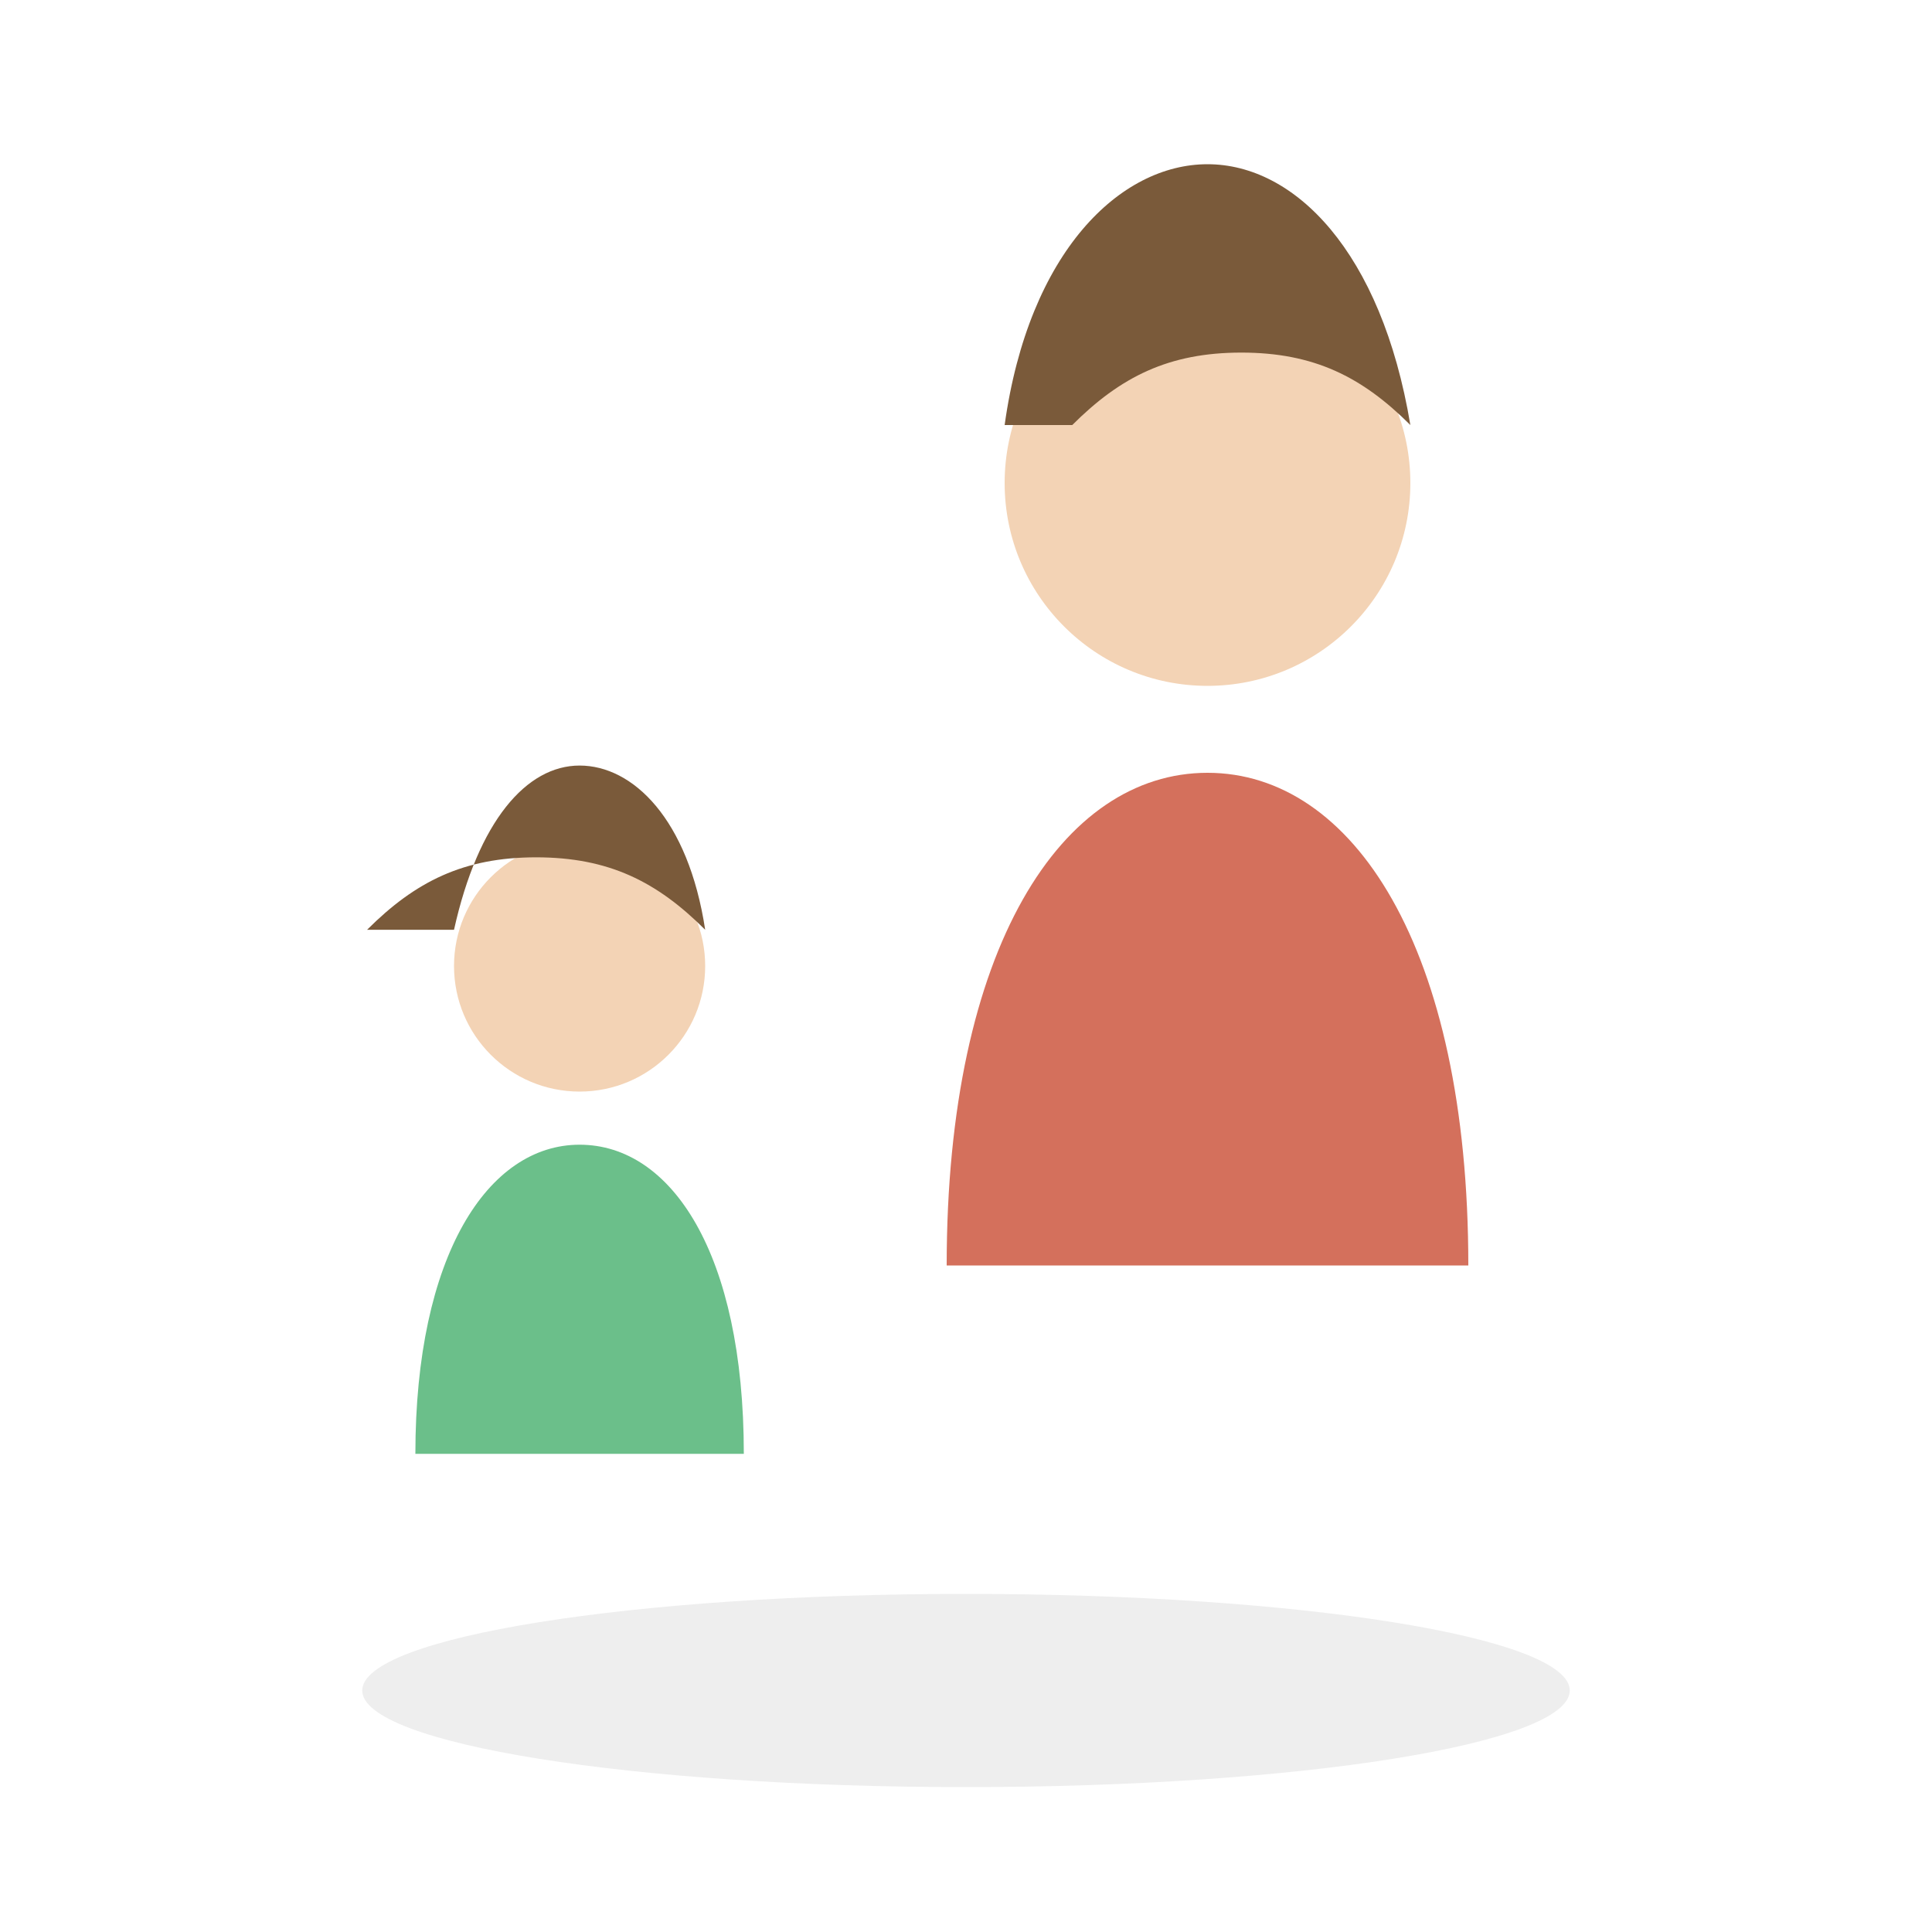
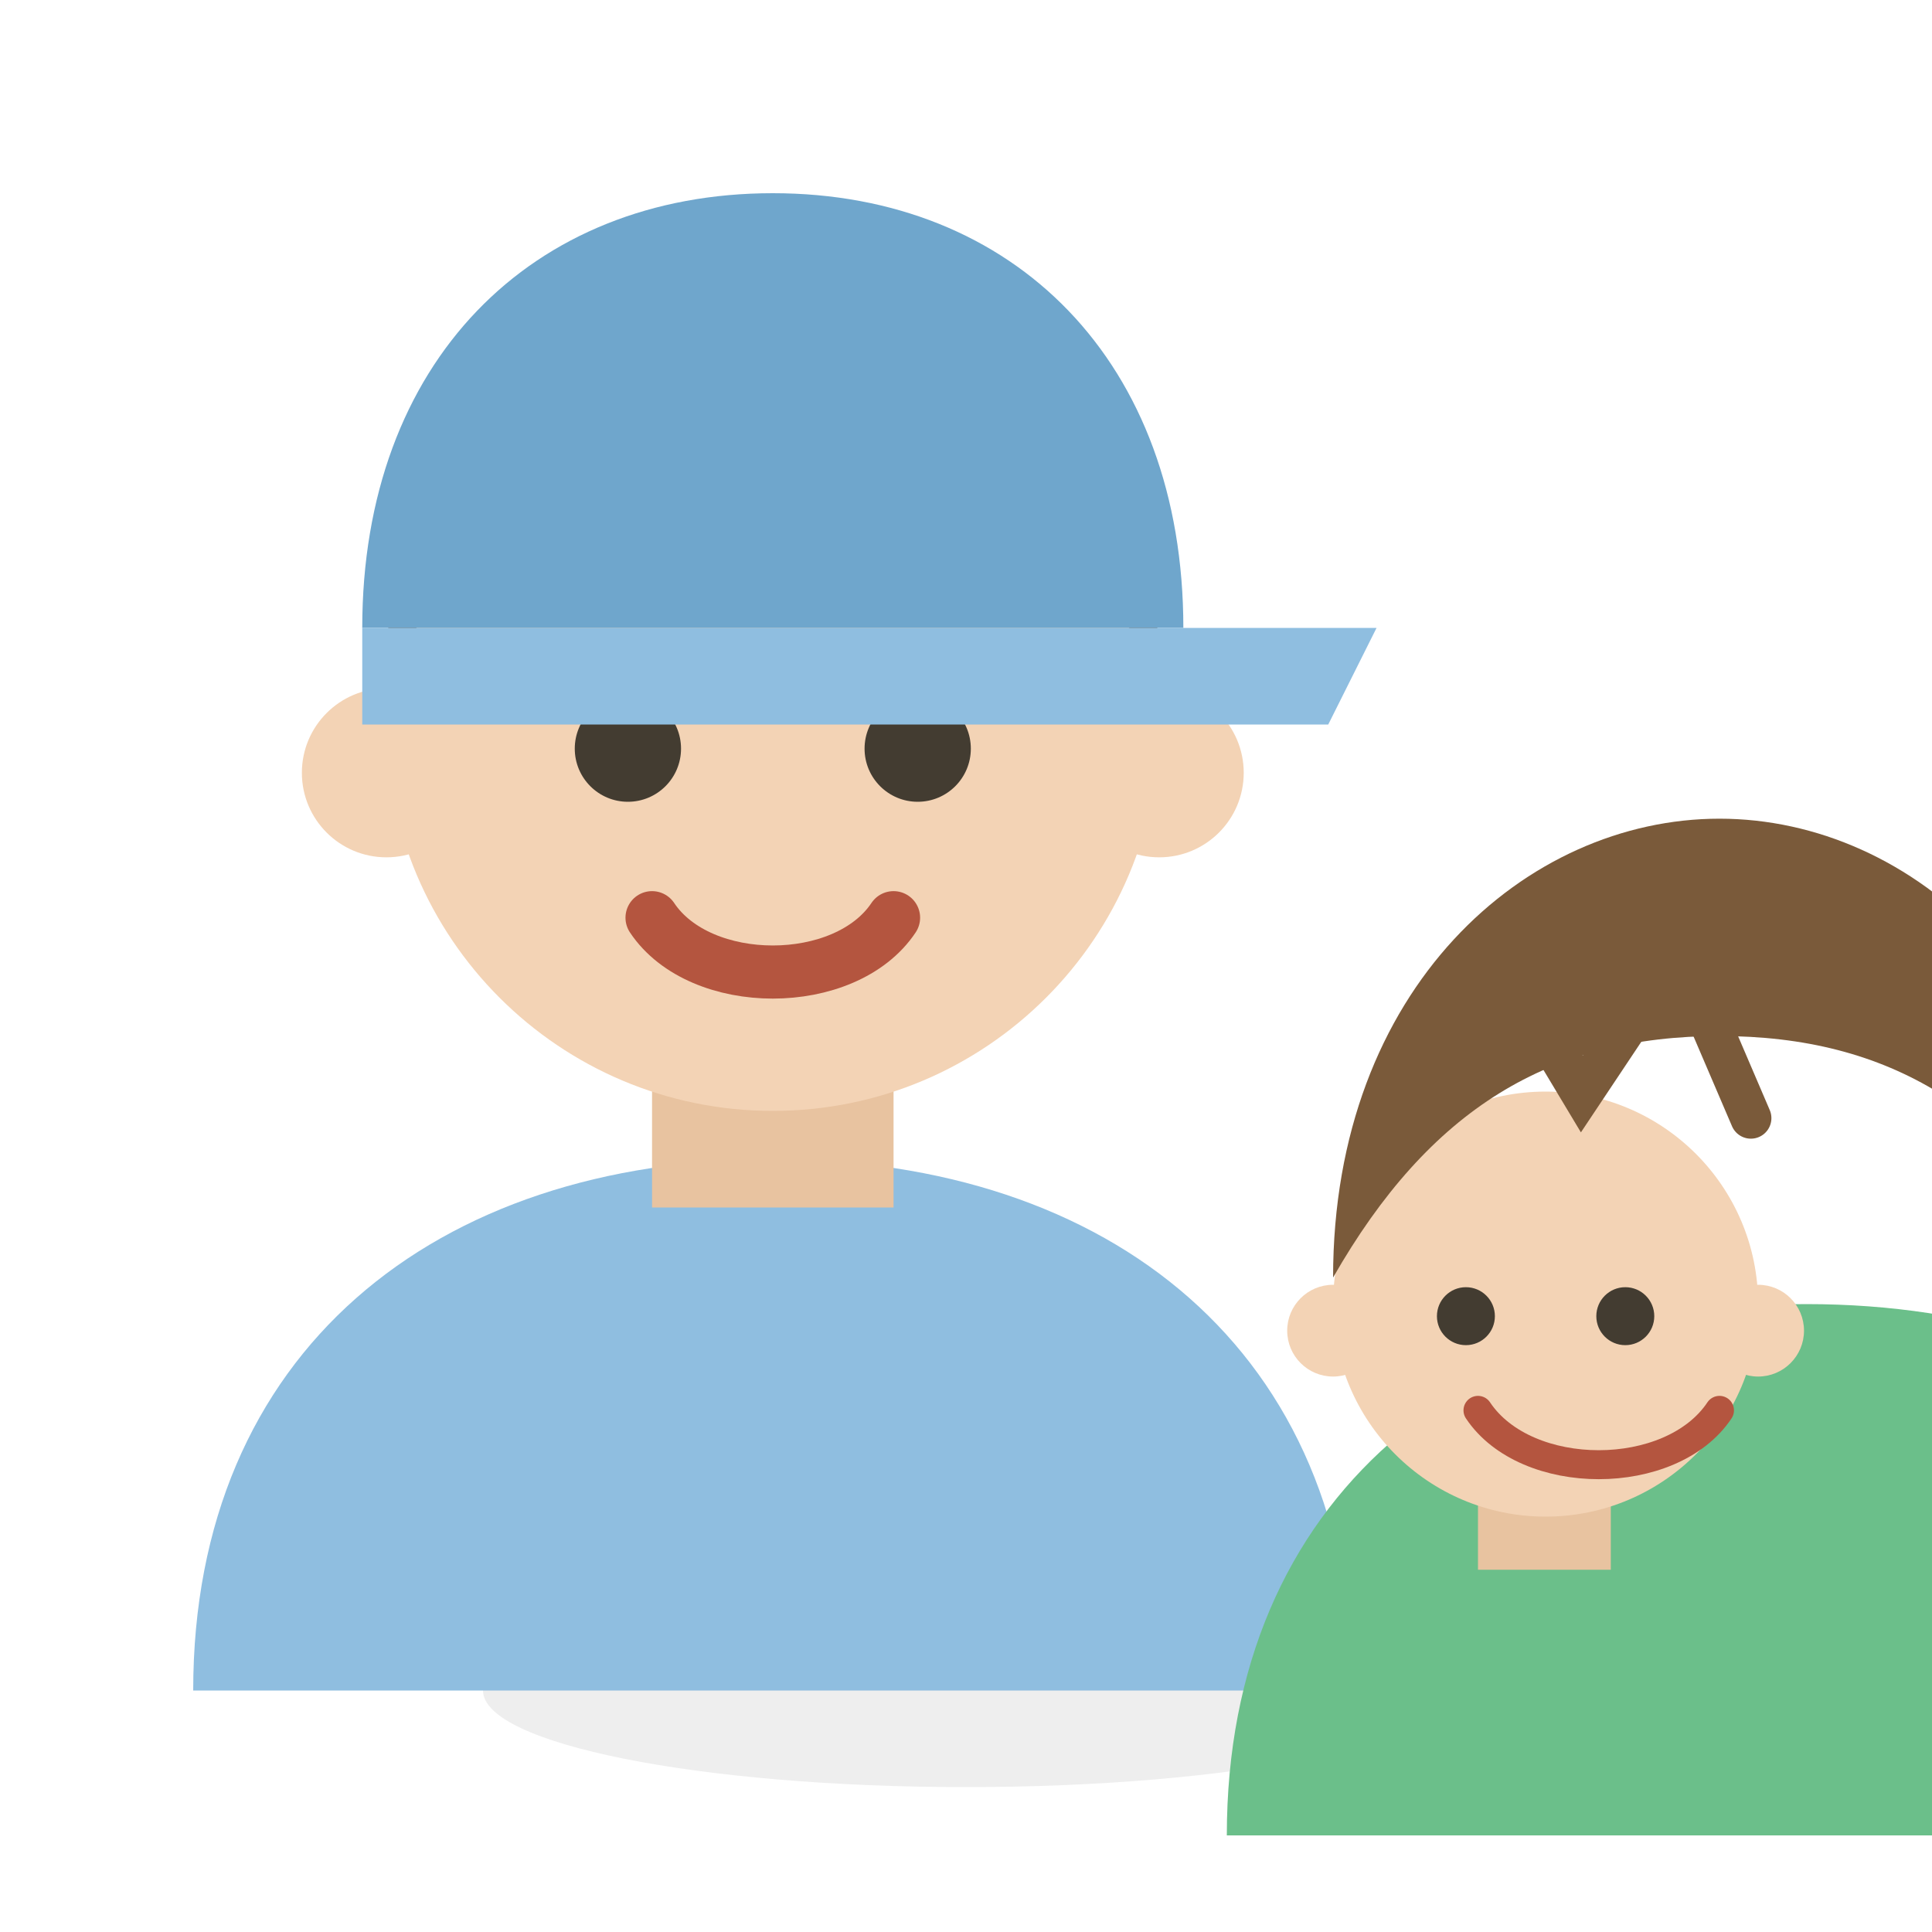
<svg xmlns="http://www.w3.org/2000/svg" viewBox="0 0 80 80" width="80" height="80" role="img" aria-label="형">
-   <ellipse cx="40" cy="70" rx="25" ry="4" fill="#000" opacity=".07" />
-   <circle cx="50" cy="20" r="8.4" fill="#F3D3B5" />
-   <path d="M39.2 52.4c0-13.2 4.8-20.4 10.8-20.4s10.8 7.2 10.8 20.4z" fill="#D4705C" />
-   <path d="M41.6 17.6c1-7.2 4.8-10.8 8.4-10.8s7.2 3.6 8.4 10.8c-2-2-4-3-7-3s-5 1-7 3z" fill="#7A5A3A" />
-   <circle cx="24" cy="40" r="5.2" fill="#F3D3B5" />
-   <path d="M17.2 60.2c0-8.2 3.0-12.8 6.8-12.8s6.8 4.5 6.8 12.8z" fill="#6BBF8A" />
-   <path d="M18.8 38.5c1-4.5 3.0-6.8 5.2-6.8s4.5 2.2 5.2 6.8c-2-2-4-3-7-3s-5 1-7 3z" fill="#7A5A3A" />
+   <ellipse cx="40" cy="70" rx="20" ry="4" fill="#000" opacity=".07" />
+   <path d="M8.0 70.0c0-14 10-22 24-22s24 8 24 22z" fill="#8FBEE0" />
+   <rect x="27.0" y="40.0" width="10.0" height="10.0" fill="#E8C3A0" />
+   <circle cx="32" cy="30" r="16.0" fill="#F3D3B5" />
+   <circle cx="16.0" cy="32.0" r="3.5" fill="#F3D3B5" />
+   <circle cx="48.0" cy="32.0" r="3.5" fill="#F3D3B5" />
+   <path d="M16.0 28.0c0-12 8-19 16-19s16 7 16 19c-4-7-9-10-16-10s-12 3-16 10z" fill="#7A5A3A" />
+   <circle cx="26.0" cy="31.0" r="2.2" fill="#433C31" />
+   <circle cx="38.0" cy="31.0" r="2.2" fill="#433C31" />
+   <path d="M27.0 38.0c2 3 8 3 10 0" stroke="#B4553F" stroke-width="2.2" stroke-linecap="round" fill="none" />
+   <path d="M15.0 26.0c0-11 7-18 17-18s17 7 17 18z" fill="#6FA6CC" />
+   <path d="M15.0 26.0h42.0l-2 4H15.0z" fill="#8FBEE0" />
+   <path d="M50.8 76.0c0-14 10-22 24-22s24 8 24 22z" fill="#6BBF8A" />
+   <rect x="61.2" y="59.5" width="5.5" height="5.5" fill="#E8C3A0" />
+   <circle cx="64" cy="54" r="8.8" fill="#F3D3B5" />
+   <circle cx="55.2" cy="55.1" r="1.9" fill="#F3D3B5" />
+   <circle cx="72.8" cy="55.1" r="1.9" fill="#F3D3B5" />
+   <path d="M55.2 52.9c0-12 8-19 16-19s16 7 16 19c-4-7-9-10-16-10s-12 3-16 10z" fill="#7A5A3A" />
+   <path d="M58.5 46.3l4-6 3 5 4-6 3 7" stroke="#7A5A3A" stroke-width="1.7" stroke-linecap="round" fill="none" />
+   <circle cx="60.7" cy="54.5" r="1.2" fill="#433C31" />
+   <circle cx="67.3" cy="54.5" r="1.2" fill="#433C31" />
+   <path d="M61.2 58.4c2 3 8 3 10 0" stroke="#B4553F" stroke-width="1.2" stroke-linecap="round" fill="none" />
</svg>
